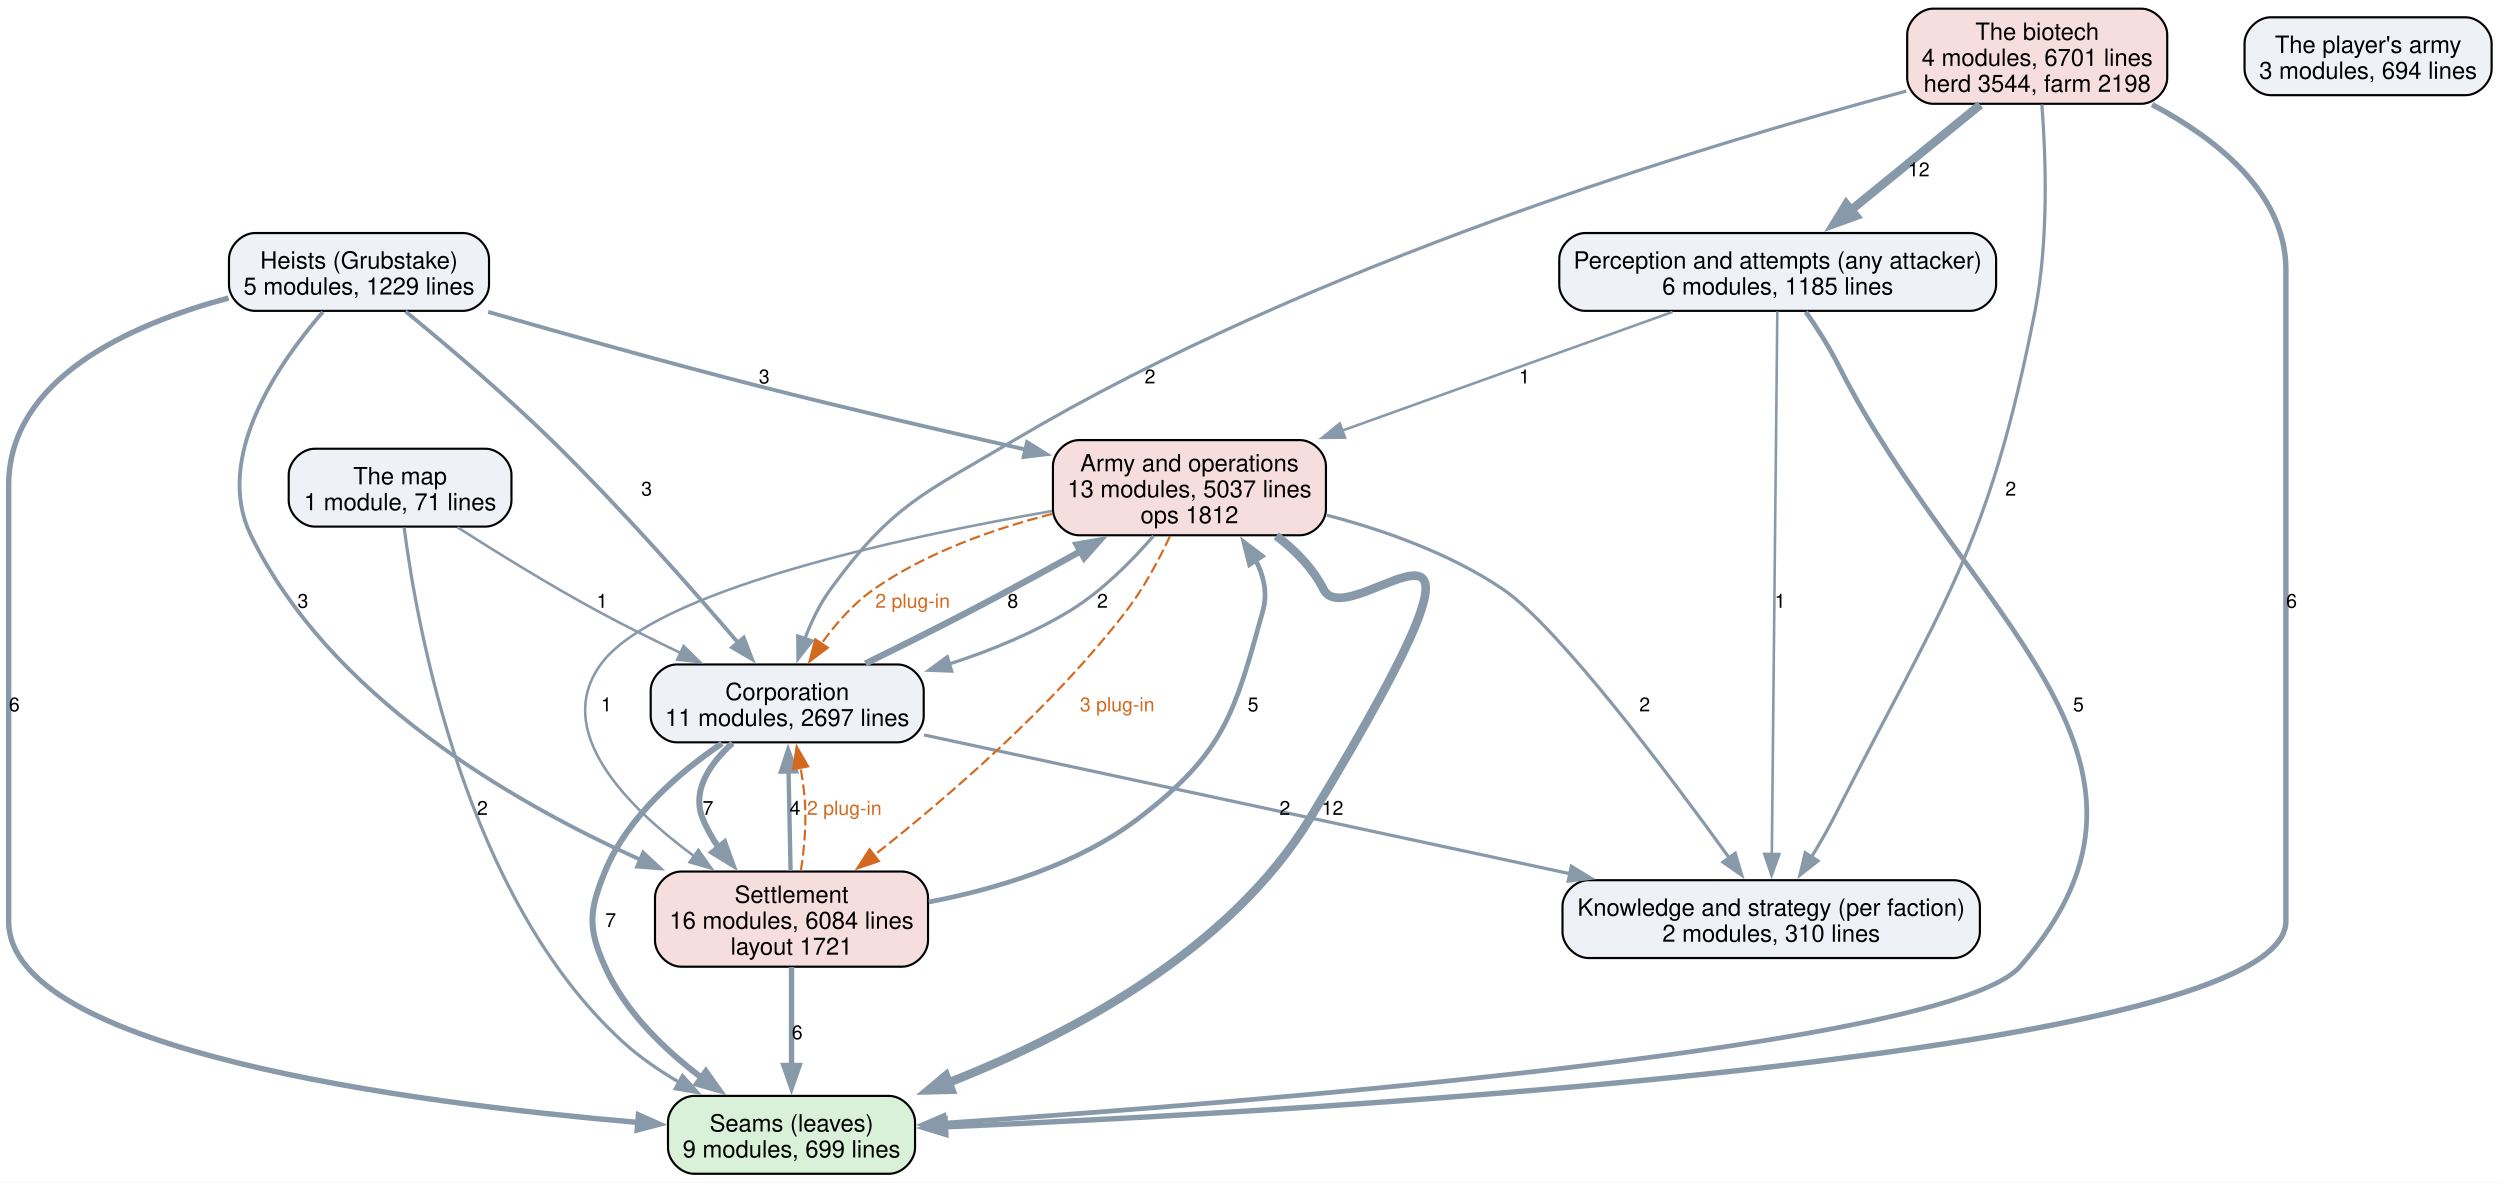
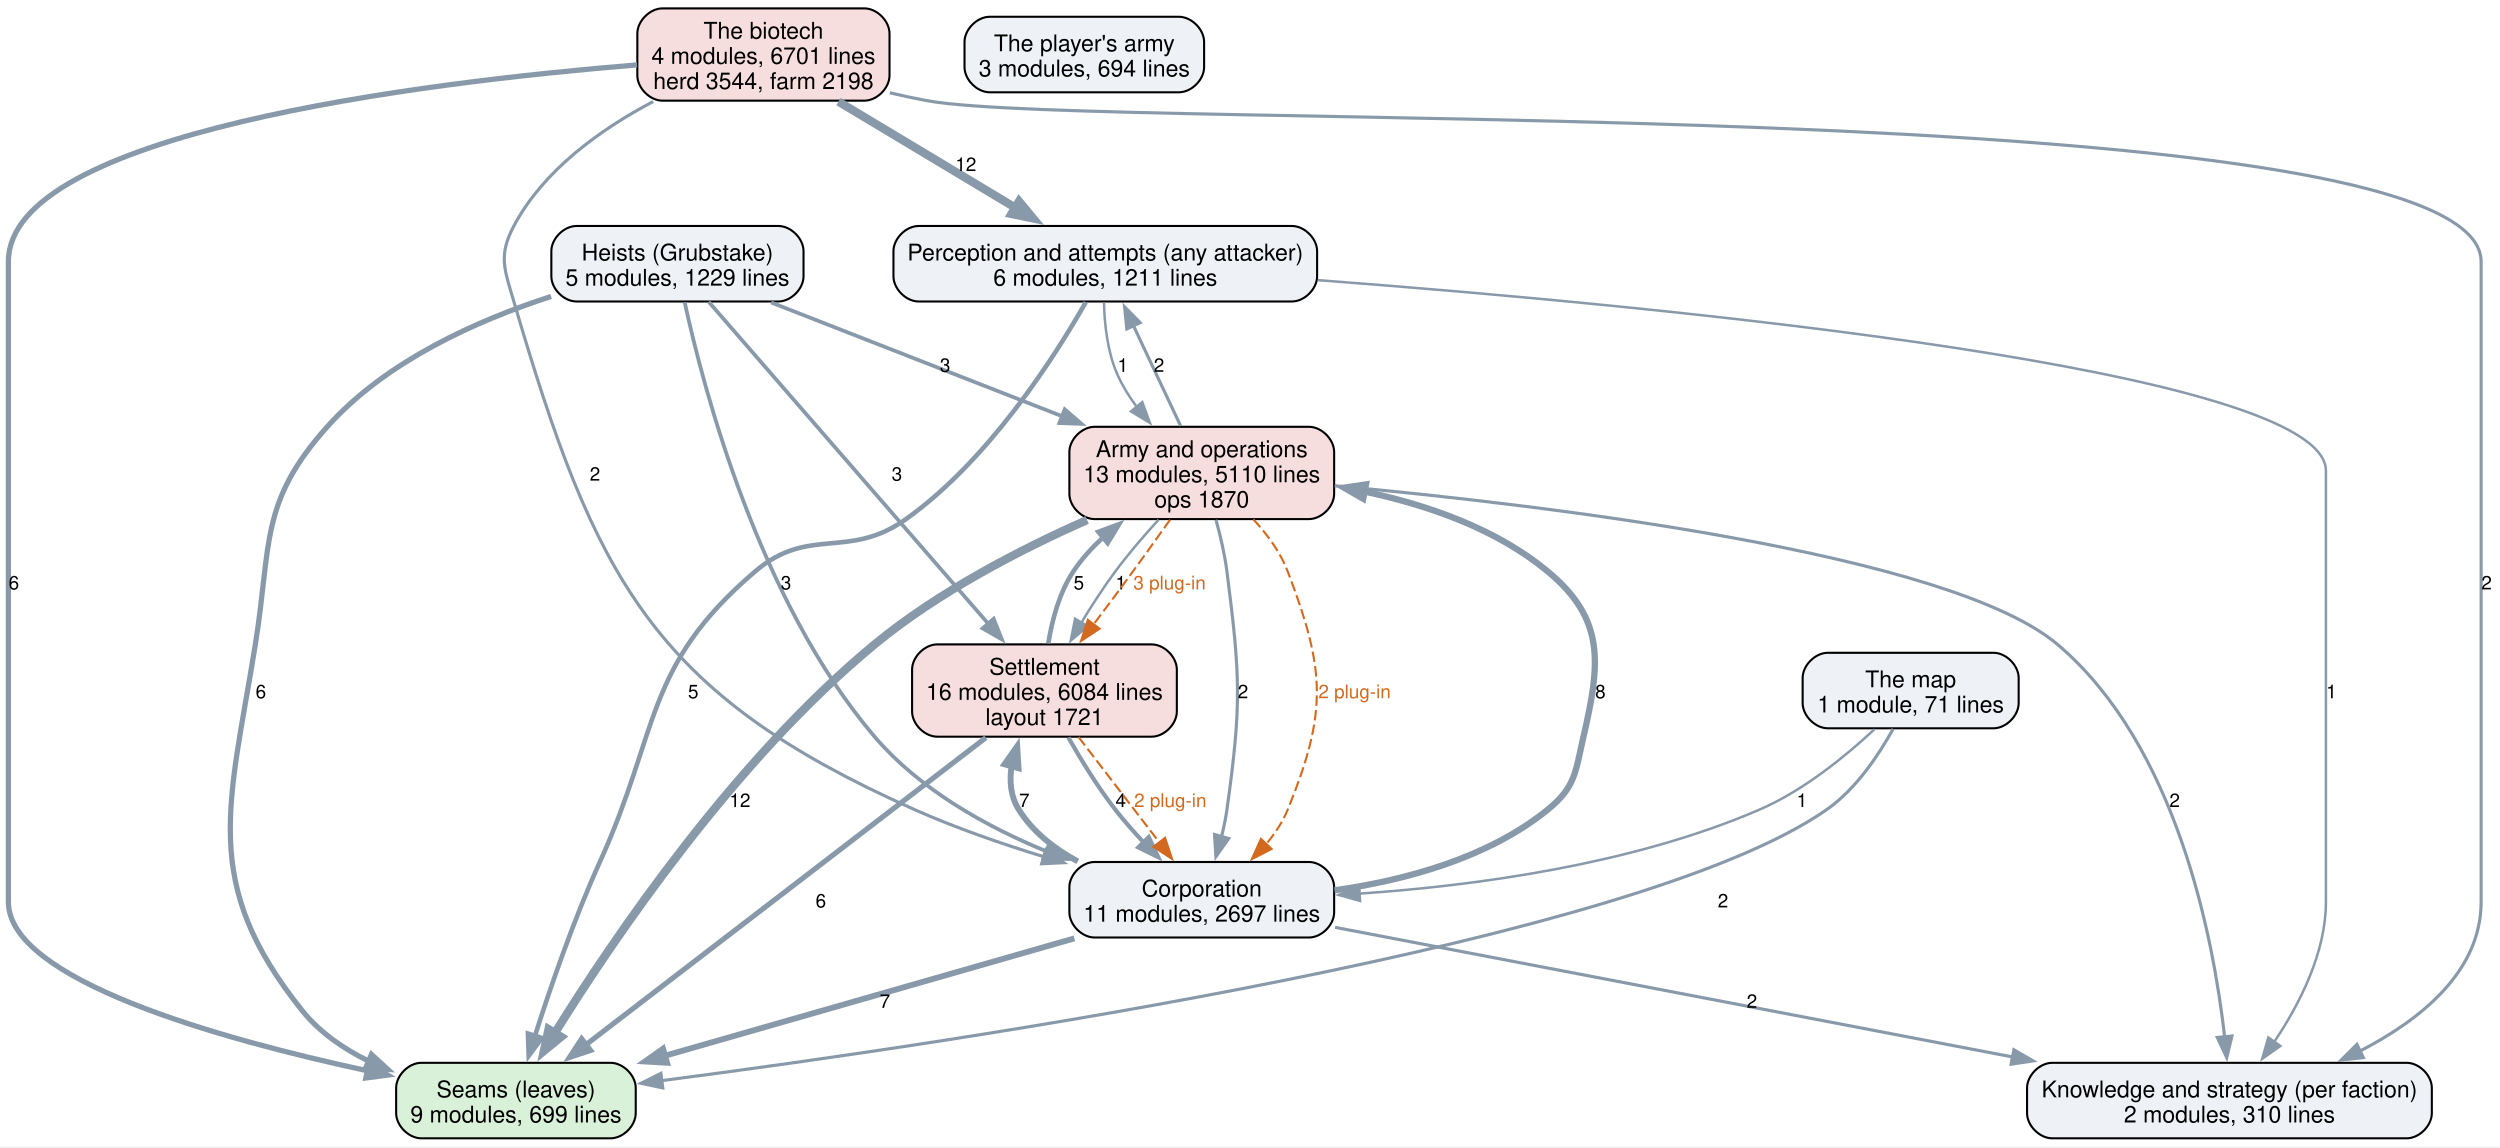
- <svg xmlns="http://www.w3.org/2000/svg" width="1156pt" height="547pt" viewBox="0.00 0.00 1156.00 547.00">
+ <svg xmlns="http://www.w3.org/2000/svg" width="1192pt" height="547pt" viewBox="0.00 0.00 1192.00 547.00">
  <g id="graph0" class="graph" transform="scale(1 1) rotate(0) translate(4 542.75)">
-     <polygon fill="white" stroke="none" points="-4,4 -4,-542.75 1152.12,-542.75 1152.12,4 -4,4" />
+     <polygon fill="white" stroke="none" points="-4,4 -4,-542.75 1188.25,-542.75 1188.25,4 -4,4" />
    <g id="node1" class="node">
-       <path fill="#d9f0d9" stroke="black" d="M407.12,-36C407.12,-36 316.88,-36 316.88,-36 310.88,-36 304.88,-30 304.88,-24 304.88,-24 304.88,-12 304.88,-12 304.88,-6 310.88,0 316.88,0 316.88,0 407.12,0 407.12,0 413.12,0 419.12,-6 419.12,-12 419.12,-12 419.12,-24 419.12,-24 419.12,-30 413.12,-36 407.12,-36" />
-       <text xml:space="preserve" text-anchor="middle" x="362" y="-19.55" font-family="Helvetica,sans-Serif" font-size="11.00">Seams (leaves)</text>
-       <text xml:space="preserve" text-anchor="middle" x="362" y="-7.55" font-family="Helvetica,sans-Serif" font-size="11.00">9 modules, 699 lines</text>
+       <path fill="#d9f0d9" stroke="black" d="M287.12,-36C287.12,-36 196.88,-36 196.88,-36 190.88,-36 184.88,-30 184.88,-24 184.88,-24 184.88,-12 184.88,-12 184.88,-6 190.88,0 196.88,0 196.88,0 287.12,0 287.12,0 293.12,0 299.12,-6 299.12,-12 299.12,-12 299.12,-24 299.12,-24 299.12,-30 293.12,-36 287.12,-36" />
+       <text xml:space="preserve" text-anchor="middle" x="242" y="-19.55" font-family="Helvetica,sans-Serif" font-size="11.00">Seams (leaves)</text>
+       <text xml:space="preserve" text-anchor="middle" x="242" y="-7.55" font-family="Helvetica,sans-Serif" font-size="11.00">9 modules, 699 lines</text>
    </g>
    <g id="node2" class="node">
-       <path fill="#eef2f7" stroke="black" d="M907,-435C907,-435 729,-435 729,-435 723,-435 717,-429 717,-423 717,-423 717,-411 717,-411 717,-405 723,-399 729,-399 729,-399 907,-399 907,-399 913,-399 919,-405 919,-411 919,-411 919,-423 919,-423 919,-429 913,-435 907,-435" />
-       <text xml:space="preserve" text-anchor="middle" x="818" y="-418.55" font-family="Helvetica,sans-Serif" font-size="11.00">Perception and attempts (any attacker)</text>
-       <text xml:space="preserve" text-anchor="middle" x="818" y="-406.55" font-family="Helvetica,sans-Serif" font-size="11.00">6 modules, 1185 lines</text>
+       <path fill="#eef2f7" stroke="black" d="M612,-435C612,-435 434,-435 434,-435 428,-435 422,-429 422,-423 422,-423 422,-411 422,-411 422,-405 428,-399 434,-399 434,-399 612,-399 612,-399 618,-399 624,-405 624,-411 624,-411 624,-423 624,-423 624,-429 618,-435 612,-435" />
+       <text xml:space="preserve" text-anchor="middle" x="523" y="-418.55" font-family="Helvetica,sans-Serif" font-size="11.00">Perception and attempts (any attacker)</text>
+       <text xml:space="preserve" text-anchor="middle" x="523" y="-406.55" font-family="Helvetica,sans-Serif" font-size="11.00">6 modules, 1211 lines</text>
+     </g>
+     <g id="edge16" class="edge">
+       <path fill="none" stroke="#8899aa" stroke-width="2.2" d="M513.69,-398.63C498.87,-372.57 467.53,-323.43 428,-295.25 400.41,-275.59 381.75,-292.26 356,-270.25 302.94,-224.91 310.82,-195.31 282,-131.75 269.58,-104.36 258.42,-71.89 251.06,-48.85" />
+       <polygon fill="#8899aa" stroke="#8899aa" stroke-width="2.2" points="254.41,-47.84 248.08,-39.34 247.73,-49.93 254.41,-47.84" />
+       <text xml:space="preserve" text-anchor="middle" x="326.53" y="-209.82" font-family="Helvetica,sans-Serif" font-size="9.00">5</text>
+     </g>
+     <g id="node3" class="node">
+       <path fill="#eef2f7" stroke="black" d="M1143.5,-36C1143.5,-36 974.5,-36 974.5,-36 968.5,-36 962.5,-30 962.5,-24 962.5,-24 962.5,-12 962.5,-12 962.5,-6 968.5,0 974.5,0 974.5,0 1143.5,0 1143.5,0 1149.5,0 1155.5,-6 1155.5,-12 1155.5,-12 1155.5,-24 1155.5,-24 1155.5,-30 1149.5,-36 1143.5,-36" />
+       <text xml:space="preserve" text-anchor="middle" x="1059" y="-19.55" font-family="Helvetica,sans-Serif" font-size="11.00">Knowledge and strategy (per faction)</text>
+       <text xml:space="preserve" text-anchor="middle" x="1059" y="-7.55" font-family="Helvetica,sans-Serif" font-size="11.00">2 modules, 310 lines</text>
    </g>
    <g id="edge15" class="edge">
-       <path fill="none" stroke="#8899aa" stroke-width="2.2" d="M830.99,-398.6C836.1,-391.25 841.75,-382.45 846,-374 904.06,-258.6 1015.01,-193.02 930,-95.75 897.67,-58.76 577.28,-33.17 432.45,-23.4" />
-       <polygon fill="#8899aa" stroke="#8899aa" stroke-width="2.2" points="432.94,-19.93 422.73,-22.75 432.48,-26.91 432.94,-19.93" />
-       <text xml:space="preserve" text-anchor="middle" x="957.06" y="-213.82" font-family="Helvetica,sans-Serif" font-size="9.00">5</text>
+       <path fill="none" stroke="#8899aa" stroke-width="1.2" d="M624.38,-409.17C791.12,-396.55 1105,-366.4 1105,-318.25 1105,-318.25 1105,-318.25 1105,-112.75 1105,-88.39 1092.33,-63.77 1080.28,-45.88" />
+       <polygon fill="#8899aa" stroke="#8899aa" stroke-width="1.2" points="1083.26,-44.02 1074.61,-37.91 1077.55,-48.08 1083.26,-44.02" />
+       <text xml:space="preserve" text-anchor="middle" x="1107.62" y="-209.82" font-family="Helvetica,sans-Serif" font-size="9.00">1</text>
    </g>
-     <g id="node3" class="node">
-       <path fill="#eef2f7" stroke="black" d="M899.5,-135.75C899.5,-135.75 730.5,-135.75 730.5,-135.75 724.5,-135.75 718.5,-129.75 718.5,-123.75 718.5,-123.75 718.5,-111.75 718.5,-111.75 718.5,-105.75 724.5,-99.75 730.5,-99.75 730.5,-99.75 899.5,-99.75 899.5,-99.75 905.5,-99.75 911.5,-105.75 911.5,-111.75 911.5,-111.75 911.5,-123.75 911.5,-123.75 911.5,-129.75 905.5,-135.75 899.5,-135.75" />
-       <text xml:space="preserve" text-anchor="middle" x="815" y="-119.3" font-family="Helvetica,sans-Serif" font-size="11.00">Knowledge and strategy (per faction)</text>
-       <text xml:space="preserve" text-anchor="middle" x="815" y="-107.3" font-family="Helvetica,sans-Serif" font-size="11.00">2 modules, 310 lines</text>
+     <g id="node6" class="node">
+       <path fill="#f7dede" stroke="black" d="M620.12,-339.25C620.12,-339.25 517.88,-339.25 517.88,-339.25 511.88,-339.25 505.88,-333.25 505.88,-327.25 505.88,-327.25 505.88,-307.25 505.88,-307.25 505.88,-301.25 511.88,-295.25 517.88,-295.25 517.88,-295.25 620.12,-295.25 620.12,-295.25 626.12,-295.25 632.12,-301.25 632.12,-307.25 632.12,-307.25 632.12,-327.25 632.12,-327.25 632.12,-333.25 626.12,-339.25 620.12,-339.25" />
+       <text xml:space="preserve" text-anchor="middle" x="569" y="-324.8" font-family="Helvetica,sans-Serif" font-size="11.00">Army and operations</text>
+       <text xml:space="preserve" text-anchor="middle" x="569" y="-312.8" font-family="Helvetica,sans-Serif" font-size="11.00">13 modules, 5110 lines</text>
+       <text xml:space="preserve" text-anchor="middle" x="569" y="-300.8" font-family="Helvetica,sans-Serif" font-size="11.00">ops 1870</text>
    </g>
    <g id="edge14" class="edge">
-       <path fill="none" stroke="#8899aa" stroke-width="1.2" d="M817.83,-398.73C817.33,-349.69 815.91,-209.12 815.29,-147.87" />
-       <polygon fill="#8899aa" stroke="#8899aa" stroke-width="1.2" points="818.79,-147.84 815.19,-137.88 811.79,-147.91 818.79,-147.84" />
-       <text xml:space="preserve" text-anchor="middle" x="819.12" y="-261.7" font-family="Helvetica,sans-Serif" font-size="9.00">1</text>
+       <path fill="none" stroke="#8899aa" stroke-width="1.2" d="M522.37,-398.55C522.61,-388.18 524.01,-375.01 528.75,-364.25 531.15,-358.81 534.42,-353.54 538.08,-348.63" />
+       <polygon fill="#8899aa" stroke="#8899aa" stroke-width="1.2" points="540.64,-351.04 544.3,-341.1 535.23,-346.59 540.64,-351.04" />
+       <text xml:space="preserve" text-anchor="middle" x="531.38" y="-365.45" font-family="Helvetica,sans-Serif" font-size="9.00">1</text>
    </g>
-     <g id="node6" class="node">
-       <path fill="#f7dede" stroke="black" d="M597.12,-339.25C597.12,-339.25 494.88,-339.25 494.88,-339.25 488.88,-339.25 482.88,-333.25 482.88,-327.25 482.88,-327.25 482.88,-307.25 482.88,-307.25 482.88,-301.25 488.88,-295.25 494.88,-295.25 494.88,-295.25 597.12,-295.25 597.12,-295.25 603.12,-295.25 609.12,-301.25 609.12,-307.25 609.12,-307.25 609.12,-327.25 609.12,-327.25 609.12,-333.25 603.12,-339.25 597.12,-339.25" />
-       <text xml:space="preserve" text-anchor="middle" x="546" y="-324.8" font-family="Helvetica,sans-Serif" font-size="11.00">Army and operations</text>
-       <text xml:space="preserve" text-anchor="middle" x="546" y="-312.8" font-family="Helvetica,sans-Serif" font-size="11.00">13 modules, 5037 lines</text>
-       <text xml:space="preserve" text-anchor="middle" x="546" y="-300.8" font-family="Helvetica,sans-Serif" font-size="11.00">ops 1812</text>
+     <g id="node4" class="node">
+       <path fill="#eef2f7" stroke="black" d="M620.12,-131.75C620.12,-131.75 517.88,-131.75 517.88,-131.75 511.88,-131.75 505.88,-125.75 505.88,-119.75 505.88,-119.75 505.88,-107.75 505.88,-107.75 505.88,-101.75 511.88,-95.75 517.88,-95.75 517.88,-95.75 620.12,-95.75 620.12,-95.75 626.12,-95.75 632.12,-101.75 632.12,-107.75 632.12,-107.75 632.12,-119.75 632.12,-119.75 632.12,-125.75 626.12,-131.75 620.12,-131.75" />
+       <text xml:space="preserve" text-anchor="middle" x="569" y="-115.3" font-family="Helvetica,sans-Serif" font-size="11.00">Corporation</text>
+       <text xml:space="preserve" text-anchor="middle" x="569" y="-103.3" font-family="Helvetica,sans-Serif" font-size="11.00">11 modules, 2697 lines</text>
+     </g>
+     <g id="edge8" class="edge">
+       <path fill="none" stroke="#8899aa" stroke-width="2.8" d="M508.26,-95.34C452.94,-79.48 371.24,-56.05 312.94,-39.34" />
+       <polygon fill="#8899aa" stroke="#8899aa" stroke-width="2.8" points="314.05,-36.02 303.47,-36.62 312.12,-42.74 314.05,-36.02" />
+       <text xml:space="preserve" text-anchor="middle" x="417.93" y="-62.2" font-family="Helvetica,sans-Serif" font-size="9.00">7</text>
+     </g>
+     <g id="edge7" class="edge">
+       <path fill="none" stroke="#8899aa" stroke-width="1.5" d="M632.56,-100.59C714.46,-84.92 857.93,-57.47 955.63,-38.78" />
+       <polygon fill="#8899aa" stroke="#8899aa" stroke-width="1.5" points="956.21,-42.23 965.37,-36.91 954.89,-35.35 956.21,-42.23" />
+       <text xml:space="preserve" text-anchor="middle" x="831.32" y="-62.2" font-family="Helvetica,sans-Serif" font-size="9.00">2</text>
+     </g>
+     <g id="node5" class="node">
+       <path fill="#f7dede" stroke="black" d="M545.12,-235.5C545.12,-235.5 442.88,-235.5 442.88,-235.5 436.88,-235.5 430.88,-229.5 430.88,-223.5 430.88,-223.5 430.88,-203.5 430.88,-203.5 430.88,-197.5 436.88,-191.5 442.88,-191.5 442.88,-191.5 545.12,-191.5 545.12,-191.5 551.12,-191.5 557.12,-197.5 557.12,-203.5 557.12,-203.5 557.12,-223.5 557.12,-223.5 557.12,-229.5 551.12,-235.5 545.12,-235.5" />
+       <text xml:space="preserve" text-anchor="middle" x="494" y="-221.05" font-family="Helvetica,sans-Serif" font-size="11.00">Settlement</text>
+       <text xml:space="preserve" text-anchor="middle" x="494" y="-209.05" font-family="Helvetica,sans-Serif" font-size="11.00">16 modules, 6084 lines</text>
+       <text xml:space="preserve" text-anchor="middle" x="494" y="-197.05" font-family="Helvetica,sans-Serif" font-size="11.00">layout 1721</text>
+     </g>
+     <g id="edge9" class="edge">
+       <path fill="none" stroke="#8899aa" stroke-width="2.8" d="M509.89,-132.04C498.73,-138.05 488.46,-146.07 481.75,-156.75 477.83,-162.99 477.22,-170.3 478.33,-177.55" />
+       <polygon fill="#8899aa" stroke="#8899aa" stroke-width="2.8" points="474.91,-178.33 481,-187 481.65,-176.43 474.91,-178.33" />
+       <text xml:space="preserve" text-anchor="middle" x="484.38" y="-157.95" font-family="Helvetica,sans-Serif" font-size="9.00">7</text>
+     </g>
+     <g id="edge6" class="edge">
+       <path fill="none" stroke="#8899aa" stroke-width="3" d="M632.28,-118.24C665.64,-122.97 705.44,-133.54 734,-156.75 747.34,-167.6 747.12,-174.75 751,-191.5 759.08,-226.38 761.53,-247.35 734,-270.25 709.43,-290.69 676.4,-302.08 646.36,-308.41" />
+       <polygon fill="#8899aa" stroke="#8899aa" stroke-width="3" points="645.99,-304.91 636.81,-310.21 647.29,-311.79 645.99,-304.91" />
+       <text xml:space="preserve" text-anchor="middle" x="759.06" y="-209.82" font-family="Helvetica,sans-Serif" font-size="9.00">8</text>
+     </g>
+     <g id="edge19" class="edge">
+       <path fill="none" stroke="#8899aa" stroke-width="2.5" d="M466.07,-191.05C419.35,-155.18 325.54,-83.15 275.4,-44.65" />
+       <polygon fill="#8899aa" stroke="#8899aa" stroke-width="2.5" points="277.59,-41.91 267.53,-38.6 273.33,-47.47 277.59,-41.91" />
+       <text xml:space="preserve" text-anchor="middle" x="387.38" y="-110.08" font-family="Helvetica,sans-Serif" font-size="9.00">6</text>
+     </g>
+     <g id="edge18" class="edge">
+       <path fill="none" stroke="#8899aa" stroke-width="2" d="M505.4,-191.09C511.49,-180.39 519.42,-167.47 527.75,-156.75 531.88,-151.44 536.61,-146.08 541.36,-141.05" />
+       <polygon fill="#8899aa" stroke="#8899aa" stroke-width="2" points="543.73,-143.63 548.25,-134.05 538.74,-138.73 543.73,-143.63" />
+       <text xml:space="preserve" text-anchor="middle" x="530.38" y="-157.95" font-family="Helvetica,sans-Serif" font-size="9.00">4</text>
+     </g>
+     <g id="edge28" class="edge">
+       <path fill="none" stroke="#d2691e" stroke-dasharray="5,2" d="M510.27,-191.29C521.65,-176.46 536.92,-156.56 549.04,-140.76" />
+       <polygon fill="#d2691e" stroke="#d2691e" points="551.52,-143.28 554.83,-133.21 545.97,-139.02 551.52,-143.28" />
+       <text xml:space="preserve" text-anchor="middle" x="553.99" y="-157.95" font-family="Helvetica,sans-Serif" font-size="9.00" fill="#d2691e">2 plug-in</text>
+     </g>
+     <g id="edge17" class="edge">
+       <path fill="none" stroke="#8899aa" stroke-width="2.2" d="M495.84,-235.99C497.6,-246.97 501.04,-260.11 507.75,-270.25 511.69,-276.21 516.68,-281.7 522.1,-286.65" />
+       <polygon fill="#8899aa" stroke="#8899aa" stroke-width="2.2" points="519.67,-289.18 529.62,-292.84 524.12,-283.78 519.67,-289.18" />
+       <text xml:space="preserve" text-anchor="middle" x="510.38" y="-261.7" font-family="Helvetica,sans-Serif" font-size="9.00">5</text>
+     </g>
+     <g id="edge4" class="edge">
+       <path fill="none" stroke="#8899aa" stroke-width="4" d="M514.32,-294.84C482.72,-280.85 443.34,-260.54 413,-235.5 346.31,-180.46 288.64,-95.39 260.43,-50.01" />
+       <polygon fill="#8899aa" stroke="#8899aa" stroke-width="4" points="263.54,-48.37 255.34,-41.66 257.56,-52.02 263.54,-48.37" />
+       <text xml:space="preserve" text-anchor="middle" x="348.81" y="-157.95" font-family="Helvetica,sans-Serif" font-size="9.00">12</text>
+     </g>
+     <g id="edge3" class="edge">
+       <path fill="none" stroke="#8899aa" stroke-width="1.5" d="M558.92,-339.67C552.3,-353.74 543.57,-372.3 536.37,-387.59" />
+       <polygon fill="#8899aa" stroke="#8899aa" stroke-width="1.5" points="533.28,-385.93 532.19,-396.47 539.62,-388.91 533.28,-385.93" />
+       <text xml:space="preserve" text-anchor="middle" x="548.62" y="-365.45" font-family="Helvetica,sans-Serif" font-size="9.00">2</text>
+     </g>
+     <g id="edge2" class="edge">
+       <path fill="none" stroke="#8899aa" stroke-width="1.5" d="M632.33,-311.17C733.58,-301.84 925.73,-278.87 977,-235.5 1033.94,-187.34 1051.42,-95.25 1056.72,-48.22" />
+       <polygon fill="#8899aa" stroke="#8899aa" stroke-width="1.5" points="1060.19,-48.78 1057.7,-38.48 1053.22,-48.08 1060.19,-48.78" />
+       <text xml:space="preserve" text-anchor="middle" x="1032.89" y="-157.95" font-family="Helvetica,sans-Serif" font-size="9.00">2</text>
+     </g>
+     <g id="edge1" class="edge">
+       <path fill="none" stroke="#8899aa" stroke-width="1.5" d="M575.77,-294.94C577.89,-287.25 579.95,-278.44 581,-270.25 587.42,-220.22 588,-206.71 581,-156.75 580.4,-152.49 579.48,-148.06 578.41,-143.73" />
+       <polygon fill="#8899aa" stroke="#8899aa" stroke-width="1.5" points="581.82,-142.95 575.74,-134.27 575.09,-144.85 581.82,-142.95" />
+       <text xml:space="preserve" text-anchor="middle" x="588.66" y="-209.82" font-family="Helvetica,sans-Serif" font-size="9.00">2</text>
+     </g>
+     <g id="edge26" class="edge">
+       <path fill="none" stroke="#d2691e" stroke-dasharray="5,2" d="M593.61,-295.13C600.22,-287.97 606.5,-279.45 610,-270.25 627.96,-223.11 629.02,-203.47 610,-156.75 607.6,-150.85 603.93,-145.33 599.75,-140.35" />
+       <polygon fill="#d2691e" stroke="#d2691e" points="602.3,-137.96 592.88,-133.12 597.22,-142.78 602.3,-137.96" />
+       <text xml:space="preserve" text-anchor="middle" x="641.87" y="-209.82" font-family="Helvetica,sans-Serif" font-size="9.00" fill="#d2691e">2 plug-in</text>
+     </g>
+     <g id="edge5" class="edge">
+       <path fill="none" stroke="#8899aa" stroke-width="1.2" d="M548.41,-294.96C541.52,-287.42 534.01,-278.7 527.75,-270.25 522.07,-262.58 516.46,-253.91 511.5,-245.73" />
+       <polygon fill="#8899aa" stroke="#8899aa" stroke-width="1.2" points="514.63,-244.14 506.53,-237.31 508.6,-247.7 514.63,-244.14" />
+       <text xml:space="preserve" text-anchor="middle" x="530.38" y="-261.7" font-family="Helvetica,sans-Serif" font-size="9.00">1</text>
+     </g>
+     <g id="edge27" class="edge">
+       <path fill="none" stroke="#d2691e" stroke-dasharray="5,2" d="M553.94,-294.97C546.51,-284.53 537.35,-271.8 529,-260.5 525.27,-255.46 521.28,-250.13 517.37,-244.97" />
+       <polygon fill="#d2691e" stroke="#d2691e" points="520.26,-242.98 511.42,-237.14 514.69,-247.22 520.26,-242.98" />
+       <text xml:space="preserve" text-anchor="middle" x="553.64" y="-261.7" font-family="Helvetica,sans-Serif" font-size="9.00" fill="#d2691e">3 plug-in</text>
+     </g>
+     <g id="node7" class="node">
+       <path fill="#eef2f7" stroke="black" d="M367.12,-435C367.12,-435 270.88,-435 270.88,-435 264.88,-435 258.88,-429 258.88,-423 258.88,-423 258.88,-411 258.88,-411 258.88,-405 264.88,-399 270.88,-399 270.88,-399 367.12,-399 367.12,-399 373.12,-399 379.12,-405 379.12,-411 379.12,-411 379.12,-423 379.12,-423 379.12,-429 373.12,-435 367.12,-435" />
+       <text xml:space="preserve" text-anchor="middle" x="319" y="-418.55" font-family="Helvetica,sans-Serif" font-size="11.00">Heists (Grubstake)</text>
+       <text xml:space="preserve" text-anchor="middle" x="319" y="-406.55" font-family="Helvetica,sans-Serif" font-size="11.00">5 modules, 1229 lines</text>
+     </g>
+     <g id="edge12" class="edge">
+       <path fill="none" stroke="#8899aa" stroke-width="2.5" d="M258.77,-401.4C223.26,-389.93 179.96,-370.53 152,-339.25 119.64,-303.05 125.46,-283.44 117.75,-235.5 105.34,-158.31 91.17,-122.06 140,-61 148.39,-50.51 159.83,-42.62 172.03,-36.68" />
+       <polygon fill="#8899aa" stroke="#8899aa" stroke-width="2.5" points="173.11,-40.03 180.92,-32.87 170.35,-33.6 173.11,-40.03" />
+       <text xml:space="preserve" text-anchor="middle" x="120.38" y="-209.82" font-family="Helvetica,sans-Serif" font-size="9.00">6</text>
+     </g>
+     <g id="edge11" class="edge">
+       <path fill="none" stroke="#8899aa" stroke-width="1.8" d="M322.46,-398.62C331.24,-358.17 357.76,-256.29 413,-191.5 434.44,-166.36 466.07,-148.68 495.25,-136.69" />
+       <polygon fill="#8899aa" stroke="#8899aa" stroke-width="1.8" points="496.14,-140.1 504.18,-133.2 493.59,-133.58 496.14,-140.1" />
+       <text xml:space="preserve" text-anchor="middle" x="370.77" y="-261.7" font-family="Helvetica,sans-Serif" font-size="9.00">3</text>
    </g>
    <g id="edge13" class="edge">
-       <path fill="none" stroke="#8899aa" stroke-width="1.2" d="M769.37,-398.52C726.84,-383.24 664.55,-360.85 616.54,-343.6" />
-       <polygon fill="#8899aa" stroke="#8899aa" stroke-width="1.2" points="617.9,-340.37 607.31,-340.28 615.53,-346.96 617.9,-340.37" />
-       <text xml:space="preserve" text-anchor="middle" x="700.91" y="-365.45" font-family="Helvetica,sans-Serif" font-size="9.00">1</text>
+       <path fill="none" stroke="#8899aa" stroke-width="1.8" d="M333.92,-398.82C363.52,-364.74 430.02,-288.16 467.33,-245.21" />
+       <polygon fill="#8899aa" stroke="#8899aa" stroke-width="1.8" points="469.78,-247.72 473.7,-237.88 464.5,-243.13 469.78,-247.72" />
+       <text xml:space="preserve" text-anchor="middle" x="423.65" y="-313.57" font-family="Helvetica,sans-Serif" font-size="9.00">3</text>
    </g>
-     <g id="node4" class="node">
-       <path fill="#eef2f7" stroke="black" d="M411.12,-235.5C411.12,-235.5 308.88,-235.5 308.88,-235.5 302.88,-235.5 296.88,-229.5 296.88,-223.5 296.88,-223.5 296.88,-211.5 296.88,-211.5 296.88,-205.5 302.88,-199.5 308.88,-199.5 308.88,-199.5 411.12,-199.5 411.12,-199.5 417.12,-199.5 423.12,-205.5 423.12,-211.5 423.12,-211.5 423.12,-223.5 423.12,-223.5 423.12,-229.5 417.12,-235.5 411.12,-235.5" />
-       <text xml:space="preserve" text-anchor="middle" x="360" y="-219.05" font-family="Helvetica,sans-Serif" font-size="11.00">Corporation</text>
-       <text xml:space="preserve" text-anchor="middle" x="360" y="-207.05" font-family="Helvetica,sans-Serif" font-size="11.00">11 modules, 2697 lines</text>
+     <g id="edge10" class="edge">
+       <path fill="none" stroke="#8899aa" stroke-width="1.8" d="M363.69,-398.52C402.29,-383.43 458.6,-361.42 502.49,-344.26" />
+       <polygon fill="#8899aa" stroke="#8899aa" stroke-width="1.8" points="503.65,-347.56 511.69,-340.66 501.1,-341.04 503.65,-347.56" />
+       <text xml:space="preserve" text-anchor="middle" x="446.62" y="-365.45" font-family="Helvetica,sans-Serif" font-size="9.00">3</text>
    </g>
-     <g id="edge7" class="edge">
-       <path fill="none" stroke="#8899aa" stroke-width="2.8" d="M329.83,-199.01C310.12,-185.64 286.18,-165.2 275.75,-139.75 268.33,-121.66 267.74,-113.59 275.75,-95.75 285.17,-74.75 303.5,-57.14 320.85,-44.11" />
-       <polygon fill="#8899aa" stroke="#8899aa" stroke-width="2.8" points="322.4,-47.3 328.54,-38.67 318.35,-41.59 322.4,-47.3" />
-       <text xml:space="preserve" text-anchor="middle" x="278.38" y="-114.08" font-family="Helvetica,sans-Serif" font-size="9.00">7</text>
+     <g id="node8" class="node">
+       <path fill="#f7dede" stroke="black" d="M408.12,-538.75C408.12,-538.75 311.88,-538.75 311.88,-538.75 305.88,-538.75 299.88,-532.75 299.88,-526.75 299.88,-526.75 299.88,-506.75 299.88,-506.75 299.88,-500.75 305.88,-494.75 311.88,-494.75 311.88,-494.75 408.12,-494.75 408.12,-494.75 414.12,-494.75 420.12,-500.75 420.12,-506.75 420.12,-506.75 420.12,-526.75 420.12,-526.75 420.12,-532.75 414.12,-538.75 408.12,-538.75" />
+       <text xml:space="preserve" text-anchor="middle" x="360" y="-524.3" font-family="Helvetica,sans-Serif" font-size="11.00">The biotech</text>
+       <text xml:space="preserve" text-anchor="middle" x="360" y="-512.3" font-family="Helvetica,sans-Serif" font-size="11.00">4 modules, 6701 lines</text>
+       <text xml:space="preserve" text-anchor="middle" x="360" y="-500.3" font-family="Helvetica,sans-Serif" font-size="11.00">herd 3544, farm 2198</text>
    </g>
-     <g id="edge6" class="edge">
-       <path fill="none" stroke="#8899aa" stroke-width="1.5" d="M423.27,-202.91C500.85,-186.24 633,-157.85 722.12,-138.7" />
-       <polygon fill="#8899aa" stroke="#8899aa" stroke-width="1.5" points="722.59,-142.18 731.63,-136.66 721.12,-135.34 722.59,-142.18" />
-       <text xml:space="preserve" text-anchor="middle" x="590.12" y="-165.95" font-family="Helvetica,sans-Serif" font-size="9.00">2</text>
+     <g id="edge23" class="edge">
+       <path fill="none" stroke="#8899aa" stroke-width="2.5" d="M299.74,-511.81C197.26,-503.44 0,-479.36 0,-418 0,-418 0,-418 0,-112.75 0,-75.71 99.81,-47.58 171.23,-32.19" />
+       <polygon fill="#8899aa" stroke="#8899aa" stroke-width="2.5" points="171.88,-35.63 180.95,-30.15 170.44,-28.78 171.88,-35.63" />
+       <text xml:space="preserve" text-anchor="middle" x="2.62" y="-261.7" font-family="Helvetica,sans-Serif" font-size="9.00">6</text>
    </g>
-     <g id="node5" class="node">
-       <path fill="#f7dede" stroke="black" d="M413.12,-139.75C413.12,-139.75 310.88,-139.75 310.88,-139.75 304.88,-139.75 298.88,-133.75 298.88,-127.75 298.88,-127.75 298.88,-107.75 298.88,-107.75 298.88,-101.75 304.88,-95.75 310.88,-95.75 310.88,-95.75 413.12,-95.75 413.12,-95.75 419.12,-95.75 425.12,-101.75 425.12,-107.75 425.12,-107.75 425.12,-127.75 425.12,-127.75 425.12,-133.75 419.12,-139.75 413.12,-139.75" />
-       <text xml:space="preserve" text-anchor="middle" x="362" y="-125.3" font-family="Helvetica,sans-Serif" font-size="11.00">Settlement</text>
-       <text xml:space="preserve" text-anchor="middle" x="362" y="-113.3" font-family="Helvetica,sans-Serif" font-size="11.00">16 modules, 6084 lines</text>
-       <text xml:space="preserve" text-anchor="middle" x="362" y="-101.3" font-family="Helvetica,sans-Serif" font-size="11.00">layout 1721</text>
+     <g id="edge22" class="edge">
+       <path fill="none" stroke="#8899aa" stroke-width="4" d="M395.77,-494.3C420.71,-479.34 454.11,-459.31 480.42,-443.53" />
+       <polygon fill="#8899aa" stroke="#8899aa" stroke-width="4" points="481.87,-446.75 488.64,-438.6 478.27,-440.74 481.87,-446.75" />
+       <text xml:space="preserve" text-anchor="middle" x="456.51" y="-461.2" font-family="Helvetica,sans-Serif" font-size="9.00">12</text>
    </g>
-     <g id="edge8" class="edge">
-       <path fill="none" stroke="#8899aa" stroke-width="2.8" d="M334.7,-199.14C324.38,-189.75 315.87,-177.49 320.75,-164.75 322.62,-159.85 325.29,-155.15 328.37,-150.74" />
-       <polygon fill="#8899aa" stroke="#8899aa" stroke-width="2.8" points="330.96,-153.1 334.57,-143.13 325.54,-148.67 330.96,-153.1" />
-       <text xml:space="preserve" text-anchor="middle" x="323.38" y="-165.95" font-family="Helvetica,sans-Serif" font-size="9.00">7</text>
+     <g id="edge21" class="edge">
+       <path fill="none" stroke="#8899aa" stroke-width="1.5" d="M420.25,-498.51C426.22,-497.11 432.21,-495.82 438,-494.75 519.39,-479.68 1179,-500.77 1179,-418 1179,-418 1179,-418 1179,-112.75 1179,-79.67 1150.33,-56.53 1121.02,-41.51" />
+       <polygon fill="#8899aa" stroke="#8899aa" stroke-width="1.5" points="1122.82,-38.5 1112.29,-37.33 1119.79,-44.81 1122.82,-38.5" />
+       <text xml:space="preserve" text-anchor="middle" x="1181.62" y="-261.7" font-family="Helvetica,sans-Serif" font-size="9.00">2</text>
    </g>
-     <g id="edge5" class="edge">
-       <path fill="none" stroke="#8899aa" stroke-width="3" d="M396.17,-235.92C411.33,-243.34 429.1,-252.19 445,-260.5 461.67,-269.21 479.7,-279.03 495.84,-287.98" />
-       <polygon fill="#8899aa" stroke="#8899aa" stroke-width="3" points="493.92,-290.91 504.36,-292.72 497.33,-284.8 493.92,-290.91" />
-       <text xml:space="preserve" text-anchor="middle" x="464.31" y="-261.7" font-family="Helvetica,sans-Serif" font-size="9.00">8</text>
+     <g id="edge20" class="edge">
+       <path fill="none" stroke="#8899aa" stroke-width="1.5" d="M307.43,-494.34C282.5,-481.19 255.15,-461.69 241,-435 233.51,-420.86 236.5,-414.35 241,-399 279.55,-267.42 306.73,-212.48 432,-156.75 451.57,-148.04 473.46,-140.44 493.91,-134.19" />
+       <polygon fill="#8899aa" stroke="#8899aa" stroke-width="1.5" points="494.67,-137.62 503.25,-131.41 492.67,-130.91 494.67,-137.62" />
+       <text xml:space="preserve" text-anchor="middle" x="279.68" y="-313.57" font-family="Helvetica,sans-Serif" font-size="9.00">2</text>
    </g>
-     <g id="edge18" class="edge">
-       <path fill="none" stroke="#8899aa" stroke-width="2.5" d="M362,-95.54C362,-82.23 362,-64.84 362,-50.01" />
-       <polygon fill="#8899aa" stroke="#8899aa" stroke-width="2.5" points="365.5,-50.05 362,-40.05 358.5,-50.05 365.5,-50.05" />
-       <text xml:space="preserve" text-anchor="middle" x="364.62" y="-62.2" font-family="Helvetica,sans-Serif" font-size="9.00">6</text>
-     </g>
-     <g id="edge17" class="edge">
-       <path fill="none" stroke="#8899aa" stroke-width="2" d="M361.56,-140.17C361.29,-153.68 360.92,-171.35 360.62,-186.28" />
-       <polygon fill="#8899aa" stroke="#8899aa" stroke-width="2" points="357.12,-185.93 360.42,-196 364.12,-186.07 357.12,-185.93" />
-       <text xml:space="preserve" text-anchor="middle" x="363.62" y="-165.95" font-family="Helvetica,sans-Serif" font-size="9.00">4</text>
-     </g>
-     <g id="edge27" class="edge">
-       <path fill="none" stroke="#d2691e" stroke-dasharray="5,2" d="M366.33,-140.18C367.91,-150.54 369.07,-163.16 368,-174.5 367.59,-178.82 366.95,-183.35 366.21,-187.78" />
-       <polygon fill="#d2691e" stroke="#d2691e" points="362.78,-187.07 364.37,-197.54 369.66,-188.37 362.78,-187.07" />
-       <text xml:space="preserve" text-anchor="middle" x="386.41" y="-165.95" font-family="Helvetica,sans-Serif" font-size="9.00" fill="#d2691e">2 plug-in</text>
-     </g>
-     <g id="edge16" class="edge">
-       <path fill="none" stroke="#8899aa" stroke-width="2.2" d="M425.45,-125.66C457.33,-131.75 495.01,-143.2 523,-164.75 562.24,-194.96 566.86,-212.75 580,-260.5 582.21,-268.53 580.35,-276.55 576.57,-283.9" />
-       <polygon fill="#8899aa" stroke="#8899aa" stroke-width="2.2" points="573.8,-281.75 571.2,-292.02 579.64,-285.61 573.8,-281.75" />
-       <text xml:space="preserve" text-anchor="middle" x="575.42" y="-213.82" font-family="Helvetica,sans-Serif" font-size="9.00">5</text>
-     </g>
-     <g id="edge3" class="edge">
-       <path fill="none" stroke="#8899aa" stroke-width="4" d="M586.14,-294.99C594.92,-288.32 603.06,-280.07 608,-270.25 619.98,-246.45 711.6,-346.02 602,-164.75 564.74,-103.13 490.58,-64.1 434.51,-42.1" />
-       <polygon fill="#8899aa" stroke="#8899aa" stroke-width="4" points="435.84,-38.86 425.24,-38.61 433.37,-45.41 435.84,-38.86" />
-       <text xml:space="preserve" text-anchor="middle" x="612.17" y="-165.95" font-family="Helvetica,sans-Serif" font-size="9.00">12</text>
-     </g>
-     <g id="edge2" class="edge">
-       <path fill="none" stroke="#8899aa" stroke-width="1.5" d="M609.51,-304.53C636.26,-297.54 666.74,-286.71 691,-270.25 716.43,-253 767.81,-184.52 795.79,-145.8" />
-       <polygon fill="#8899aa" stroke="#8899aa" stroke-width="1.5" points="798.37,-148.19 801.37,-138.03 792.69,-144.11 798.37,-148.19" />
-       <text xml:space="preserve" text-anchor="middle" x="756.5" y="-213.82" font-family="Helvetica,sans-Serif" font-size="9.00">2</text>
-     </g>
-     <g id="edge1" class="edge">
-       <path fill="none" stroke="#8899aa" stroke-width="1.5" d="M529.38,-294.94C519.36,-283.33 505.71,-269.54 491,-260.5 473.98,-250.04 454.1,-241.93 435.04,-235.75" />
-       <polygon fill="#8899aa" stroke="#8899aa" stroke-width="1.5" points="436.07,-232.41 425.49,-232.82 434.02,-239.1 436.07,-232.41" />
-       <text xml:space="preserve" text-anchor="middle" x="505.77" y="-261.7" font-family="Helvetica,sans-Serif" font-size="9.00">2</text>
+     <g id="node9" class="node">
+       <path fill="#eef2f7" stroke="black" d="M946.5,-231.5C946.5,-231.5 867.5,-231.5 867.5,-231.5 861.5,-231.5 855.5,-225.5 855.5,-219.5 855.5,-219.5 855.5,-207.5 855.5,-207.5 855.5,-201.5 861.5,-195.5 867.5,-195.5 867.5,-195.5 946.5,-195.5 946.5,-195.5 952.5,-195.5 958.5,-201.5 958.5,-207.5 958.5,-207.5 958.5,-219.5 958.5,-219.5 958.5,-225.5 952.5,-231.5 946.5,-231.5" />
+       <text xml:space="preserve" text-anchor="middle" x="907" y="-215.05" font-family="Helvetica,sans-Serif" font-size="11.00">The map</text>
+       <text xml:space="preserve" text-anchor="middle" x="907" y="-203.05" font-family="Helvetica,sans-Serif" font-size="11.00">1 module, 71 lines</text>
    </g>
    <g id="edge25" class="edge">
-       <path fill="none" stroke="#d2691e" stroke-dasharray="5,2" d="M482.56,-305.12C455.41,-298.21 424.41,-287.28 400,-270.25 390.56,-263.67 382.33,-254.19 375.82,-245.13" />
-       <polygon fill="#d2691e" stroke="#d2691e" points="378.78,-243.26 370.31,-236.89 372.96,-247.15 378.78,-243.26" />
-       <text xml:space="preserve" text-anchor="middle" x="418" y="-261.7" font-family="Helvetica,sans-Serif" font-size="9.00" fill="#d2691e">2 plug-in</text>
-     </g>
-     <g id="edge4" class="edge">
-       <path fill="none" stroke="#8899aa" stroke-width="1.2" d="M482.48,-306.46C410,-293.83 298.31,-269.38 273.75,-235.5 251.49,-204.8 285.19,-170.21 317.16,-146.7" />
-       <polygon fill="#8899aa" stroke="#8899aa" stroke-width="1.2" points="318.9,-149.76 325.04,-141.13 314.85,-144.04 318.9,-149.76" />
-       <text xml:space="preserve" text-anchor="middle" x="276.38" y="-213.82" font-family="Helvetica,sans-Serif" font-size="9.00">1</text>
-     </g>
-     <g id="edge26" class="edge">
-       <path fill="none" stroke="#d2691e" stroke-dasharray="5,2" d="M537,-294.84C531.94,-284.01 525.02,-270.98 517,-260.5 482.82,-215.84 433.57,-173.54 399.81,-146.97" />
-       <polygon fill="#d2691e" stroke="#d2691e" points="402.39,-144.55 392.35,-141.17 398.09,-150.07 402.39,-144.55" />
-       <text xml:space="preserve" text-anchor="middle" x="512.59" y="-213.82" font-family="Helvetica,sans-Serif" font-size="9.00" fill="#d2691e">3 plug-in</text>
-     </g>
-     <g id="node7" class="node">
-       <path fill="#eef2f7" stroke="black" d="M210.12,-435C210.12,-435 113.88,-435 113.88,-435 107.88,-435 101.88,-429 101.88,-423 101.88,-423 101.88,-411 101.88,-411 101.88,-405 107.88,-399 113.88,-399 113.88,-399 210.12,-399 210.12,-399 216.12,-399 222.12,-405 222.12,-411 222.12,-411 222.12,-423 222.12,-423 222.12,-429 216.12,-435 210.12,-435" />
-       <text xml:space="preserve" text-anchor="middle" x="162" y="-418.55" font-family="Helvetica,sans-Serif" font-size="11.00">Heists (Grubstake)</text>
-       <text xml:space="preserve" text-anchor="middle" x="162" y="-406.55" font-family="Helvetica,sans-Serif" font-size="11.00">5 modules, 1229 lines</text>
-     </g>
-     <g id="edge11" class="edge">
-       <path fill="none" stroke="#8899aa" stroke-width="2.5" d="M101.68,-404.94C55.62,-392.61 0,-367.52 0,-318.25 0,-318.25 0,-318.25 0,-116.75 0,-57.1 185.53,-32.76 290.95,-23.74" />
-       <polygon fill="#8899aa" stroke="#8899aa" stroke-width="2.5" points="291.19,-27.23 300.87,-22.93 290.62,-20.26 291.19,-27.23" />
-       <text xml:space="preserve" text-anchor="middle" x="2.62" y="-213.82" font-family="Helvetica,sans-Serif" font-size="9.00">6</text>
-     </g>
-     <g id="edge10" class="edge">
-       <path fill="none" stroke="#8899aa" stroke-width="1.8" d="M183.52,-398.73C201.96,-383.62 228.97,-360.79 251,-339.25 282.42,-308.54 315.9,-270.56 337.34,-245.49" />
-       <polygon fill="#8899aa" stroke="#8899aa" stroke-width="1.8" points="339.9,-247.88 343.71,-237.99 334.57,-243.35 339.9,-247.88" />
-       <text xml:space="preserve" text-anchor="middle" x="294.99" y="-313.57" font-family="Helvetica,sans-Serif" font-size="9.00">3</text>
-     </g>
-     <g id="edge12" class="edge">
-       <path fill="none" stroke="#8899aa" stroke-width="1.8" d="M145.29,-398.52C124.73,-374.77 94.55,-331.17 112,-295.25 147.88,-221.4 231.55,-172.39 292.23,-145.15" />
-       <polygon fill="#8899aa" stroke="#8899aa" stroke-width="1.8" points="293.4,-148.45 301.16,-141.24 290.6,-142.04 293.4,-148.45" />
-       <text xml:space="preserve" text-anchor="middle" x="136.07" y="-261.7" font-family="Helvetica,sans-Serif" font-size="9.00">3</text>
-     </g>
-     <g id="edge9" class="edge">
-       <path fill="none" stroke="#8899aa" stroke-width="1.8" d="M221.72,-398.52C257.81,-388.14 304.79,-374.96 346.75,-364.25 387.39,-353.87 432.96,-343.28 470.25,-334.87" />
-       <polygon fill="#8899aa" stroke="#8899aa" stroke-width="1.8" points="470.91,-338.31 479.9,-332.71 469.37,-331.48 470.91,-338.31" />
-       <text xml:space="preserve" text-anchor="middle" x="349.38" y="-365.45" font-family="Helvetica,sans-Serif" font-size="9.00">3</text>
-     </g>
-     <g id="node8" class="node">
-       <path fill="#f7dede" stroke="black" d="M986.12,-538.75C986.12,-538.75 889.88,-538.75 889.88,-538.75 883.88,-538.75 877.88,-532.75 877.88,-526.75 877.88,-526.75 877.88,-506.75 877.88,-506.75 877.88,-500.75 883.88,-494.75 889.88,-494.75 889.88,-494.75 986.12,-494.75 986.12,-494.75 992.12,-494.75 998.12,-500.75 998.12,-506.75 998.12,-506.75 998.12,-526.75 998.12,-526.75 998.12,-532.75 992.12,-538.75 986.12,-538.75" />
-       <text xml:space="preserve" text-anchor="middle" x="938" y="-524.3" font-family="Helvetica,sans-Serif" font-size="11.00">The biotech</text>
-       <text xml:space="preserve" text-anchor="middle" x="938" y="-512.3" font-family="Helvetica,sans-Serif" font-size="11.00">4 modules, 6701 lines</text>
-       <text xml:space="preserve" text-anchor="middle" x="938" y="-500.3" font-family="Helvetica,sans-Serif" font-size="11.00">herd 3544, farm 2198</text>
-     </g>
-     <g id="edge22" class="edge">
-       <path fill="none" stroke="#8899aa" stroke-width="2.5" d="M991.12,-494.41C1021.26,-478.44 1053,-453.24 1053,-418 1053,-418 1053,-418 1053,-116.75 1053,-54.63 609.59,-29.31 433.16,-21.69" />
-       <polygon fill="#8899aa" stroke="#8899aa" stroke-width="2.5" points="433.35,-18.2 423.21,-21.27 433.05,-25.19 433.35,-18.2" />
-       <text xml:space="preserve" text-anchor="middle" x="1055.62" y="-261.7" font-family="Helvetica,sans-Serif" font-size="9.00">6</text>
-     </g>
-     <g id="edge21" class="edge">
-       <path fill="none" stroke="#8899aa" stroke-width="4" d="M911.67,-494.3C894.06,-479.96 870.75,-460.97 851.78,-445.52" />
-       <polygon fill="#8899aa" stroke="#8899aa" stroke-width="4" points="854.13,-442.91 844.16,-439.31 849.71,-448.34 854.13,-442.91" />
-       <text xml:space="preserve" text-anchor="middle" x="883.25" y="-461.2" font-family="Helvetica,sans-Serif" font-size="9.00">12</text>
-     </g>
-     <g id="edge20" class="edge">
-       <path fill="none" stroke="#8899aa" stroke-width="1.5" d="M940.15,-494.42C941.98,-470.84 943.42,-431.82 937,-399 915.49,-289.07 894.75,-264.61 844,-164.75 840.9,-158.65 837.23,-152.31 833.56,-146.37" />
-       <polygon fill="#8899aa" stroke="#8899aa" stroke-width="1.5" points="836.63,-144.68 828.3,-138.13 830.73,-148.44 836.63,-144.68" />
-       <text xml:space="preserve" text-anchor="middle" x="925.77" y="-313.57" font-family="Helvetica,sans-Serif" font-size="9.00">2</text>
-     </g>
-     <g id="edge19" class="edge">
-       <path fill="none" stroke="#8899aa" stroke-width="1.5" d="M877.45,-500.63C784.4,-475.79 602.6,-420.82 465,-339.25 423.14,-314.44 408.62,-309.6 380,-270.25 375.03,-263.42 371.12,-255.2 368.13,-247.35" />
-       <polygon fill="#8899aa" stroke="#8899aa" stroke-width="1.5" points="371.51,-246.43 364.99,-238.08 364.88,-248.67 371.51,-246.43" />
-       <text xml:space="preserve" text-anchor="middle" x="527.77" y="-365.45" font-family="Helvetica,sans-Serif" font-size="9.00">2</text>
-     </g>
-     <g id="node9" class="node">
-       <path fill="#eef2f7" stroke="black" d="M220.5,-335.25C220.5,-335.25 141.5,-335.25 141.5,-335.25 135.5,-335.25 129.5,-329.25 129.5,-323.25 129.5,-323.25 129.5,-311.25 129.5,-311.25 129.5,-305.25 135.5,-299.25 141.5,-299.25 141.5,-299.25 220.5,-299.25 220.5,-299.25 226.5,-299.25 232.5,-305.25 232.5,-311.25 232.5,-311.25 232.5,-323.25 232.5,-323.25 232.5,-329.25 226.5,-335.25 220.5,-335.25" />
-       <text xml:space="preserve" text-anchor="middle" x="181" y="-318.8" font-family="Helvetica,sans-Serif" font-size="11.00">The map</text>
-       <text xml:space="preserve" text-anchor="middle" x="181" y="-306.8" font-family="Helvetica,sans-Serif" font-size="11.00">1 module, 71 lines</text>
+       <path fill="none" stroke="#8899aa" stroke-width="1.5" d="M898.65,-195.22C891.8,-182.78 880.95,-166.53 867,-156.75 777.26,-93.86 454.76,-46.11 311.46,-27.5" />
+       <polygon fill="#8899aa" stroke="#8899aa" stroke-width="1.5" points="312.01,-24.04 301.65,-26.24 311.12,-30.98 312.01,-24.04" />
+       <text xml:space="preserve" text-anchor="middle" x="817.52" y="-110.08" font-family="Helvetica,sans-Serif" font-size="9.00">2</text>
    </g>
    <g id="edge24" class="edge">
-       <path fill="none" stroke="#8899aa" stroke-width="1.5" d="M182.89,-298.77C188.8,-252.82 211.13,-127.54 284,-61 291.76,-53.92 300.93,-47.62 310.2,-42.2" />
-       <polygon fill="#8899aa" stroke="#8899aa" stroke-width="1.5" points="311.59,-45.44 318.66,-37.55 308.21,-39.3 311.59,-45.44" />
-       <text xml:space="preserve" text-anchor="middle" x="219.07" y="-165.95" font-family="Helvetica,sans-Serif" font-size="9.00">2</text>
-     </g>
-     <g id="edge23" class="edge">
-       <path fill="none" stroke="#8899aa" stroke-width="1.2" d="M207.56,-298.9C225.42,-287.49 249.65,-272.5 271.75,-260.5 284.21,-253.73 297.95,-246.9 310.79,-240.78" />
-       <polygon fill="#8899aa" stroke="#8899aa" stroke-width="1.2" points="312.13,-244.02 319.68,-236.59 309.15,-237.69 312.13,-244.02" />
-       <text xml:space="preserve" text-anchor="middle" x="274.38" y="-261.7" font-family="Helvetica,sans-Serif" font-size="9.00">1</text>
+       <path fill="none" stroke="#8899aa" stroke-width="1.2" d="M889.72,-195.01C876.07,-182.29 855.9,-165.78 835,-156.75 774.12,-130.45 699.04,-120.4 644.19,-116.67" />
+       <polygon fill="#8899aa" stroke="#8899aa" stroke-width="1.2" points="644.47,-113.18 634.27,-116.06 644.04,-120.17 644.47,-113.18" />
+       <text xml:space="preserve" text-anchor="middle" x="855.15" y="-157.95" font-family="Helvetica,sans-Serif" font-size="9.00">1</text>
    </g>
    <g id="node10" class="node">
-       <path fill="#eef2f7" stroke="black" d="M1136.12,-534.75C1136.12,-534.75 1045.88,-534.75 1045.88,-534.75 1039.88,-534.75 1033.88,-528.75 1033.88,-522.75 1033.88,-522.75 1033.88,-510.75 1033.88,-510.75 1033.88,-504.75 1039.88,-498.75 1045.88,-498.75 1045.88,-498.75 1136.12,-498.75 1136.12,-498.75 1142.12,-498.75 1148.12,-504.75 1148.12,-510.75 1148.12,-510.75 1148.12,-522.75 1148.12,-522.75 1148.12,-528.75 1142.12,-534.75 1136.12,-534.75" />
-       <text xml:space="preserve" text-anchor="middle" x="1091" y="-518.3" font-family="Helvetica,sans-Serif" font-size="11.00">The player's army</text>
-       <text xml:space="preserve" text-anchor="middle" x="1091" y="-506.3" font-family="Helvetica,sans-Serif" font-size="11.00">3 modules, 694 lines</text>
+       <path fill="#eef2f7" stroke="black" d="M558.12,-534.75C558.12,-534.75 467.88,-534.75 467.88,-534.75 461.88,-534.75 455.88,-528.75 455.88,-522.75 455.88,-522.75 455.88,-510.75 455.88,-510.75 455.88,-504.75 461.88,-498.75 467.88,-498.75 467.88,-498.75 558.12,-498.75 558.12,-498.75 564.12,-498.75 570.12,-504.75 570.12,-510.75 570.12,-510.75 570.12,-522.75 570.12,-522.75 570.12,-528.75 564.12,-534.75 558.12,-534.75" />
+       <text xml:space="preserve" text-anchor="middle" x="513" y="-518.3" font-family="Helvetica,sans-Serif" font-size="11.00">The player's army</text>
+       <text xml:space="preserve" text-anchor="middle" x="513" y="-506.3" font-family="Helvetica,sans-Serif" font-size="11.00">3 modules, 694 lines</text>
    </g>
  </g>
</svg>
